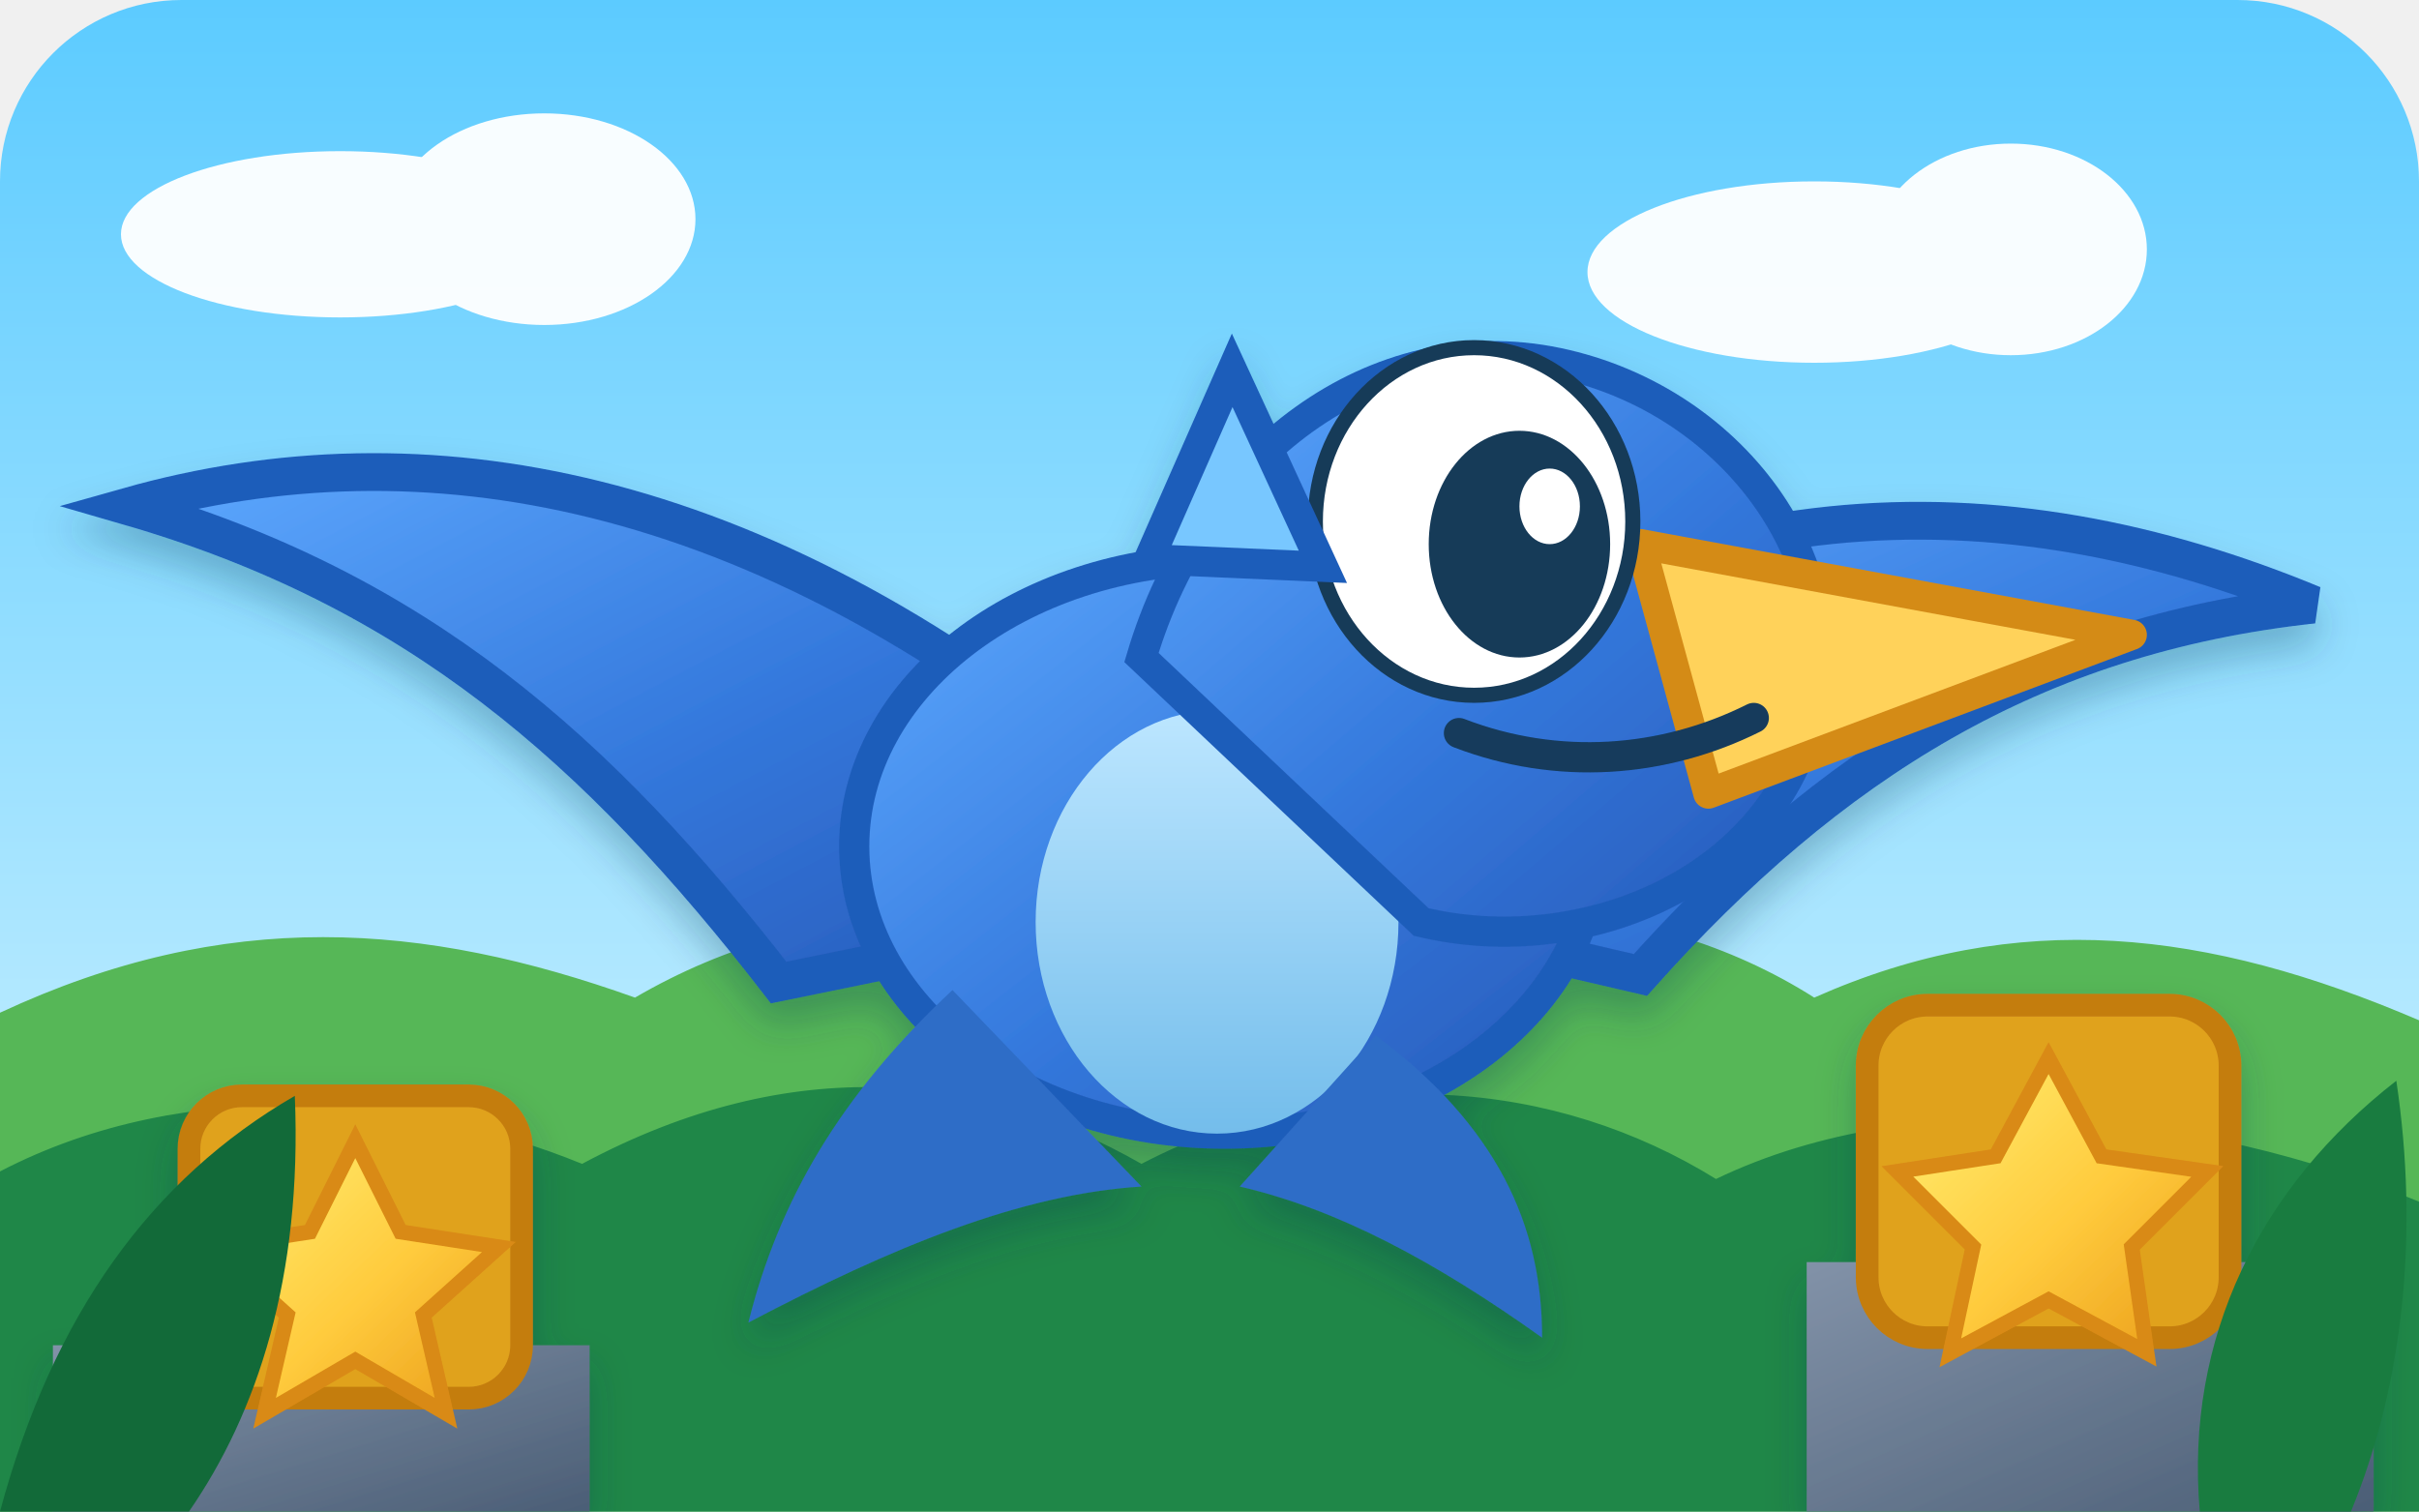
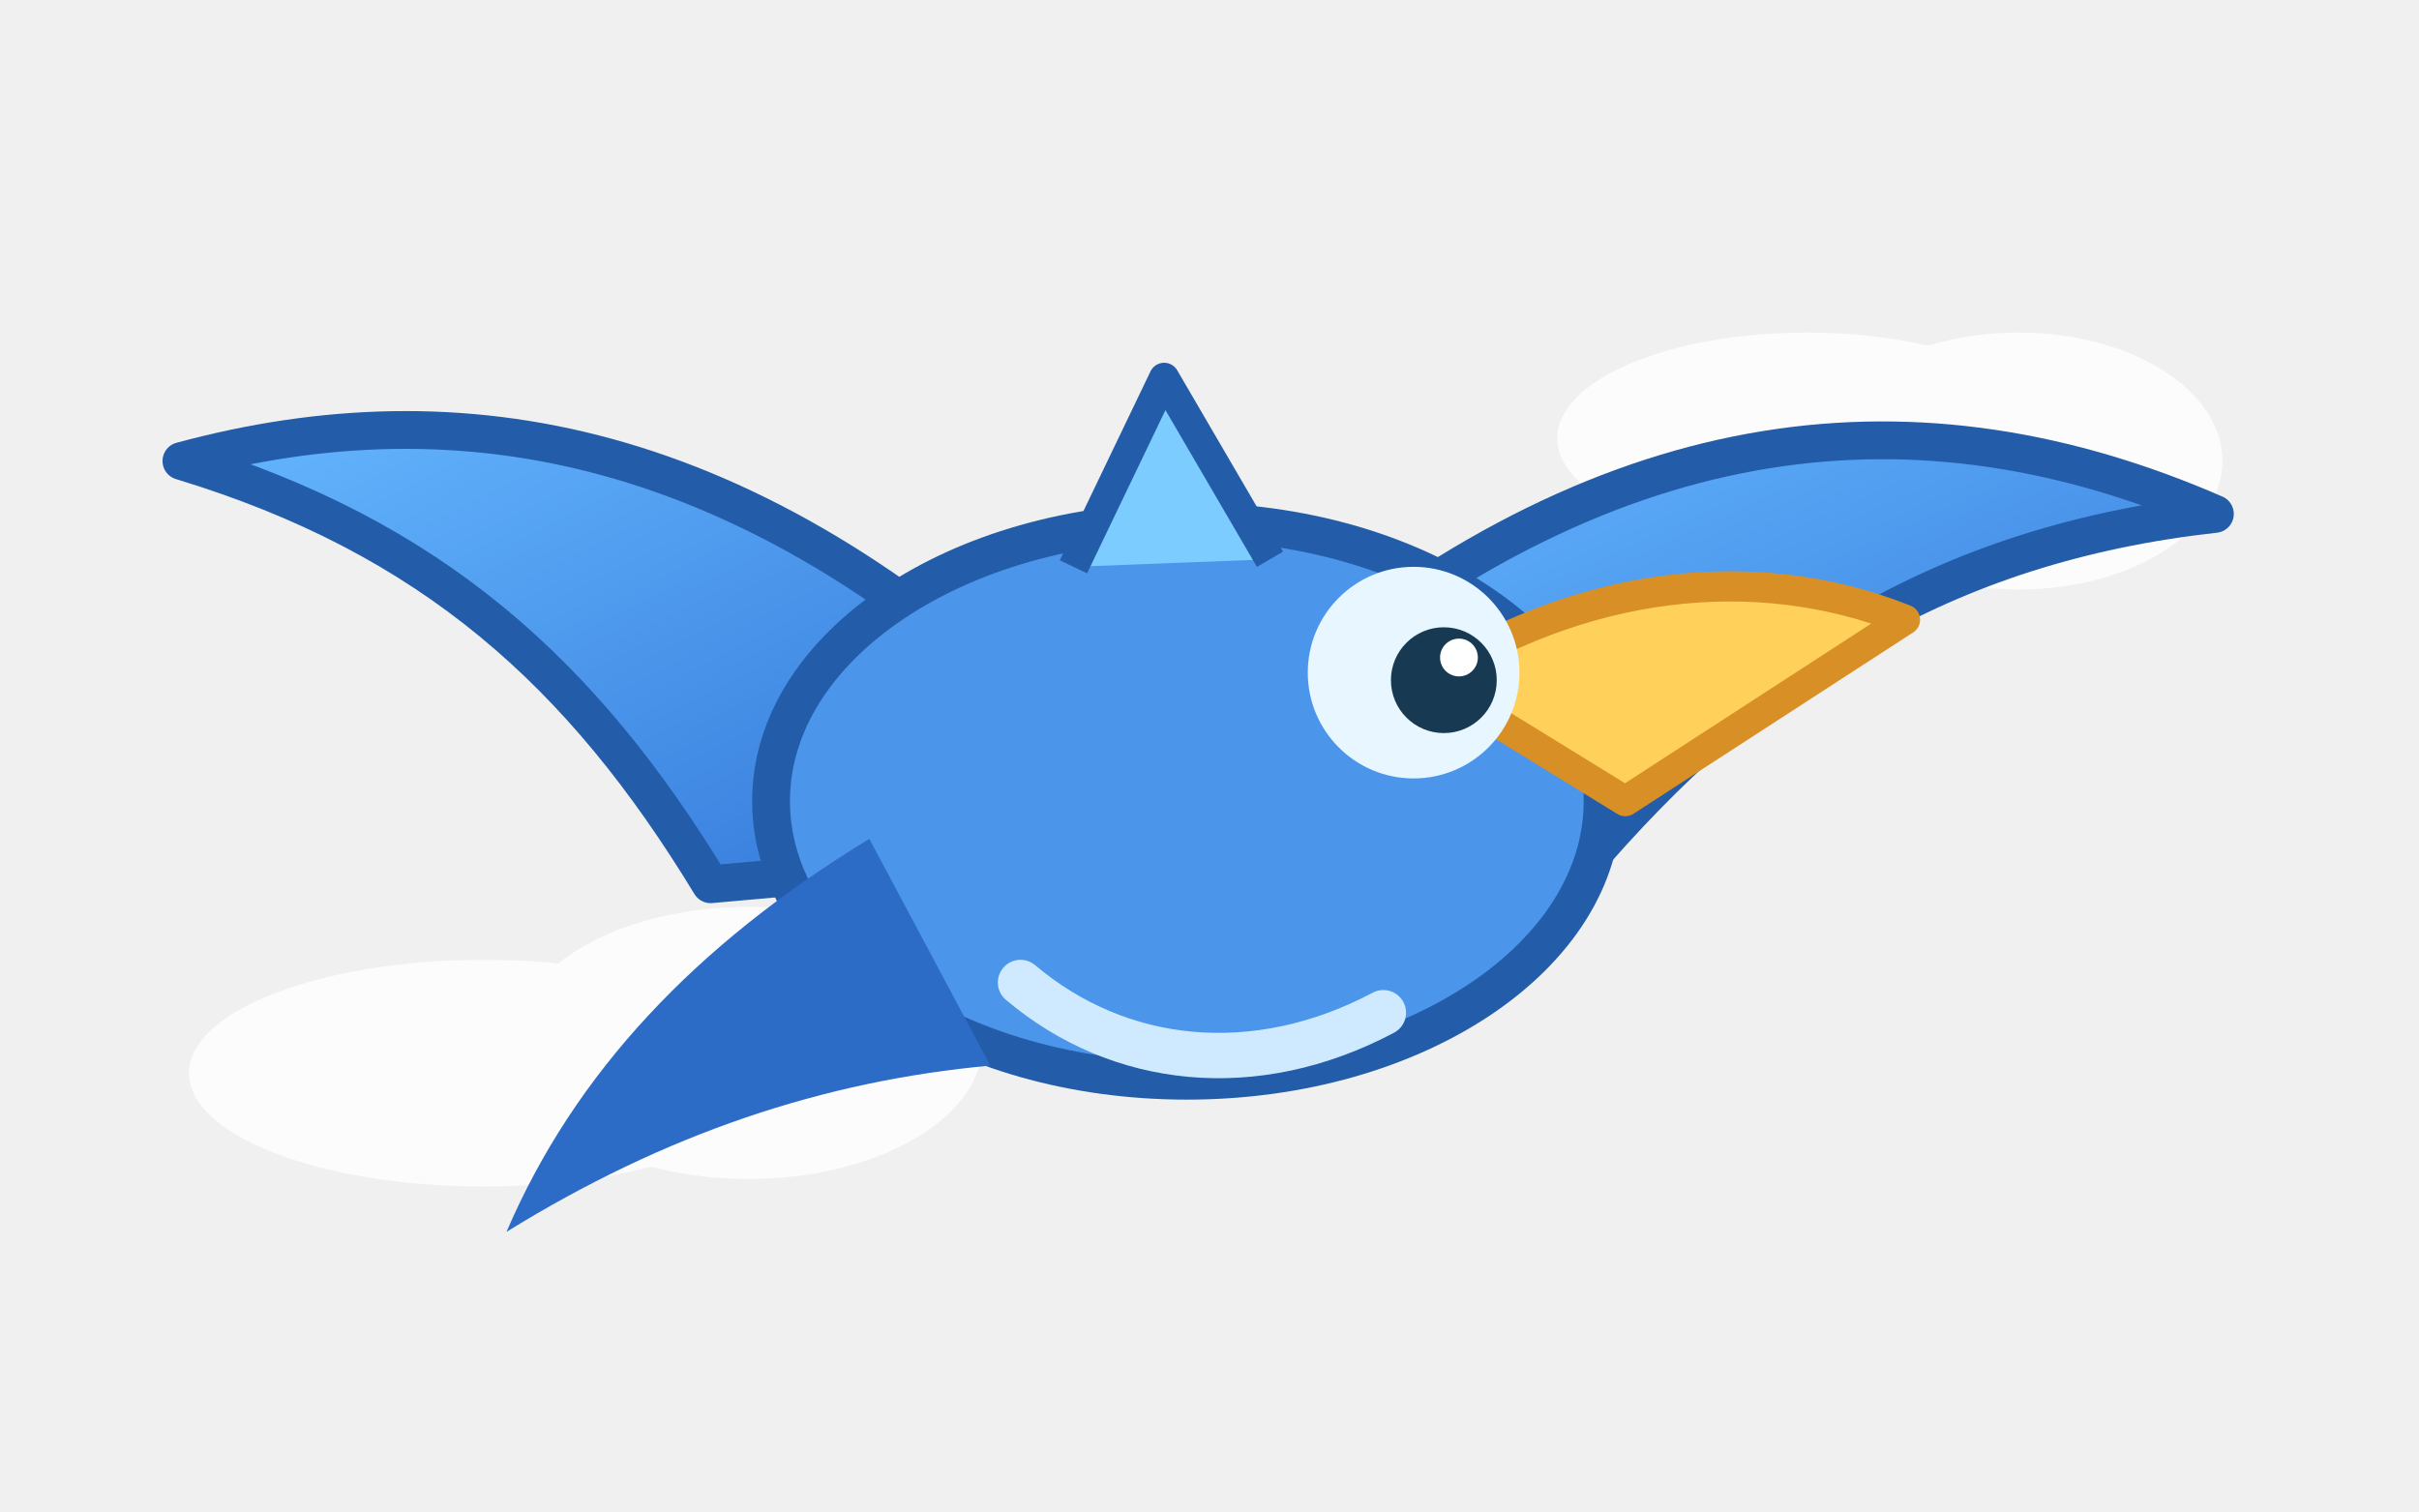
<svg xmlns="http://www.w3.org/2000/svg" viewBox="0 0 320 200" role="img" aria-label="Arcade">
  <defs>
-     <linearGradient id="sky" x1="0" y1="0" x2="0" y2="1">
-       <stop stop-color="#5CCBFF" />
-       <stop offset="1" stop-color="#DDF7FF" />
+     <linearGradient id="wing" x1="0" y1="0" x2="1" y2="1">
+       <stop stop-color="#65B7FF" />
+       <stop offset="1" stop-color="#3276D8" />
    </linearGradient>
-     <linearGradient id="blue" x1="0" y1="0" x2="1" y2="1">
-       <stop stop-color="#5EA9FF" />
-       <stop offset=".55" stop-color="#3478DC" />
-       <stop offset="1" stop-color="#2759B8" />
-     </linearGradient>
-     <linearGradient id="belly" x1="0" y1="0" x2="0" y2="1">
-       <stop stop-color="#BCE6FF" />
-       <stop offset="1" stop-color="#73BDEB" />
-     </linearGradient>
-     <linearGradient id="stone" x1="0" y1="0" x2="1" y2="1">
-       <stop stop-color="#8292A8" />
-       <stop offset="1" stop-color="#4B5E76" />
-     </linearGradient>
-     <linearGradient id="gold" x1="0" y1="0" x2="1" y2="1">
-       <stop stop-color="#FFF176" />
-       <stop offset=".55" stop-color="#FFCB3D" />
-       <stop offset="1" stop-color="#E99A17" />
-     </linearGradient>
-     <filter id="s" x="-20%" y="-20%" width="140%" height="150%">
-       <feDropShadow dx="0" dy="3" stdDeviation="2.5" flood-color="#0A3854" flood-opacity=".28" />
-     </filter>
  </defs>
-   <rect width="320" height="200" rx="24" fill="url(#sky)" />
-   <g fill="#fff" opacity=".95">
-     <ellipse cx="45" cy="31" rx="29" ry="11" />
-     <ellipse cx="72" cy="29" rx="20" ry="14" />
-     <ellipse cx="240" cy="36" rx="30" ry="12" />
-     <ellipse cx="266" cy="33" rx="18" ry="14" />
+   <g fill="#FFFFFF" opacity=".78">
+     <ellipse cx="64" cy="142" rx="39" ry="15" />
+     <ellipse cx="99" cy="138" rx="31" ry="18" />
+     <ellipse cx="239" cy="58" rx="33" ry="14" />
+     <ellipse cx="267" cy="61" rx="27" ry="17" />
  </g>
-   <path d="M0 134C30 120 56 122 84 132C108 118 136 118 161 130C187 116 218 118 240 132C267 120 292 123 320 135V200H0Z" fill="#56B757" />
-   <path d="M0 155C25 142 55 145 77 154C105 139 130 142 151 154C178 140 206 143 227 156C254 143 291 147 320 159V200H0Z" fill="#1F8748" />
-   <g filter="url(#s)">
-     <path d="M146 102C100 64 56 56 17 67C55 78 79 99 103 130L147 121Z" fill="url(#blue)" stroke="#1F5DBA" stroke-width="5" />
-     <path d="M176 98C220 63 265 63 306 80C269 84 242 101 217 129L174 119Z" fill="url(#blue)" stroke="#1F5DBA" stroke-width="5" />
-     <ellipse cx="162" cy="112" rx="49" ry="38" fill="url(#blue)" stroke="#1F5DBA" stroke-width="4" />
-     <ellipse cx="161" cy="122" rx="24" ry="28" fill="url(#belly)" />
-     <path d="M151 87C159 60 182 43 206 48C230 53 246 76 239 97C233 117 209 127 188 122Z" fill="url(#blue)" stroke="#1F5DBA" stroke-width="4" />
-     <path d="M217 72L282 84L226 105Z" fill="#FFD25A" stroke="#D48B19" stroke-width="4" stroke-linejoin="round" />
-     <ellipse cx="195" cy="69" rx="21" ry="23" fill="#fff" stroke="#173B59" stroke-width="2" />
-     <ellipse cx="201" cy="72" rx="12" ry="15" fill="#173B59" />
-     <ellipse cx="205" cy="67" rx="4" ry="5" fill="#fff" />
-     <path d="M193 97C206 102 220 101 232 95" fill="none" stroke="#153B5C" stroke-width="4" stroke-linecap="round" />
-     <path d="M152 74L163 49L175 75Z" fill="#78C7FF" stroke="#1F5DBA" stroke-width="4" />
-     <path d="M126 131C111 145 103 159 99 175C118 165 135 158 151 157Z" fill="#2E6DC7" />
-     <path d="M182 137C198 149 204 162 204 177C190 167 177 160 164 157Z" fill="#2E6DC7" />
-   </g>
-   <g filter="url(#s)">
-     <path d="M7 178H78V200H7Z" fill="url(#stone)" />
-     <path d="M239 167H314V200H239Z" fill="url(#stone)" />
-     <rect x="25" y="145" width="44" height="40" rx="7" fill="#E0A21F" stroke="#C47D0F" stroke-width="3" />
-     <rect x="247" y="133" width="48" height="44" rx="8" fill="#E0A21F" stroke="#C47D0F" stroke-width="3" />
-     <g fill="url(#gold)" stroke="#D98A14" stroke-width="2">
-       <path d="M47 151L53 163L66 165L56 174L59 187L47 180L35 187L38 174L28 165L41 163Z" />
-       <path d="M271 140L278 153L292 155L282 165L284 179L271 172L258 179L261 165L251 155L264 153Z" />
-     </g>
-   </g>
-   <path d="M0 200C7 174 20 156 39 145C40 169 34 187 25 200Z" fill="#126A39" />
-   <path d="M291 200C289 177 299 157 317 143C320 163 318 183 311 200Z" fill="#197C40" />
+   <path d="M139 96C99 58 61 51 24 61c33 10 53 28 70 56l45-4z" fill="url(#wing)" stroke="#235CA8" stroke-width="5" stroke-linejoin="round" />
+   <path d="M172 90c42-35 82-39 121-22-36 4-61 20-84 47l-42-7z" fill="url(#wing)" stroke="#235CA8" stroke-width="5" stroke-linejoin="round" />
+   <ellipse cx="157" cy="106" rx="55" ry="37" fill="#4B95EA" stroke="#235CA8" stroke-width="5" />
+   <path d="M115 111c-23 14-39 31-48 52 21-13 42-20 64-22z" fill="#2C6CC7" />
+   <path d="M189 90c20-13 43-16 63-8l-37 24z" fill="#FFD15B" stroke="#D89026" stroke-width="4" stroke-linejoin="round" />
+   <circle cx="187" cy="89" r="14" fill="#E8F6FF" />
+   <circle cx="191" cy="90" r="7" fill="#173A52" />
+   <circle cx="193" cy="87" r="2.5" fill="#FFFFFF" />
+   <path d="M142 75l12-25 14 24" fill="#7DCCFF" stroke="#235CA8" stroke-width="4" stroke-linejoin="round" />
+   <path d="M135 130c13 11 31 13 48 4" fill="none" stroke="#CFEAFF" stroke-width="6" stroke-linecap="round" />
</svg>
